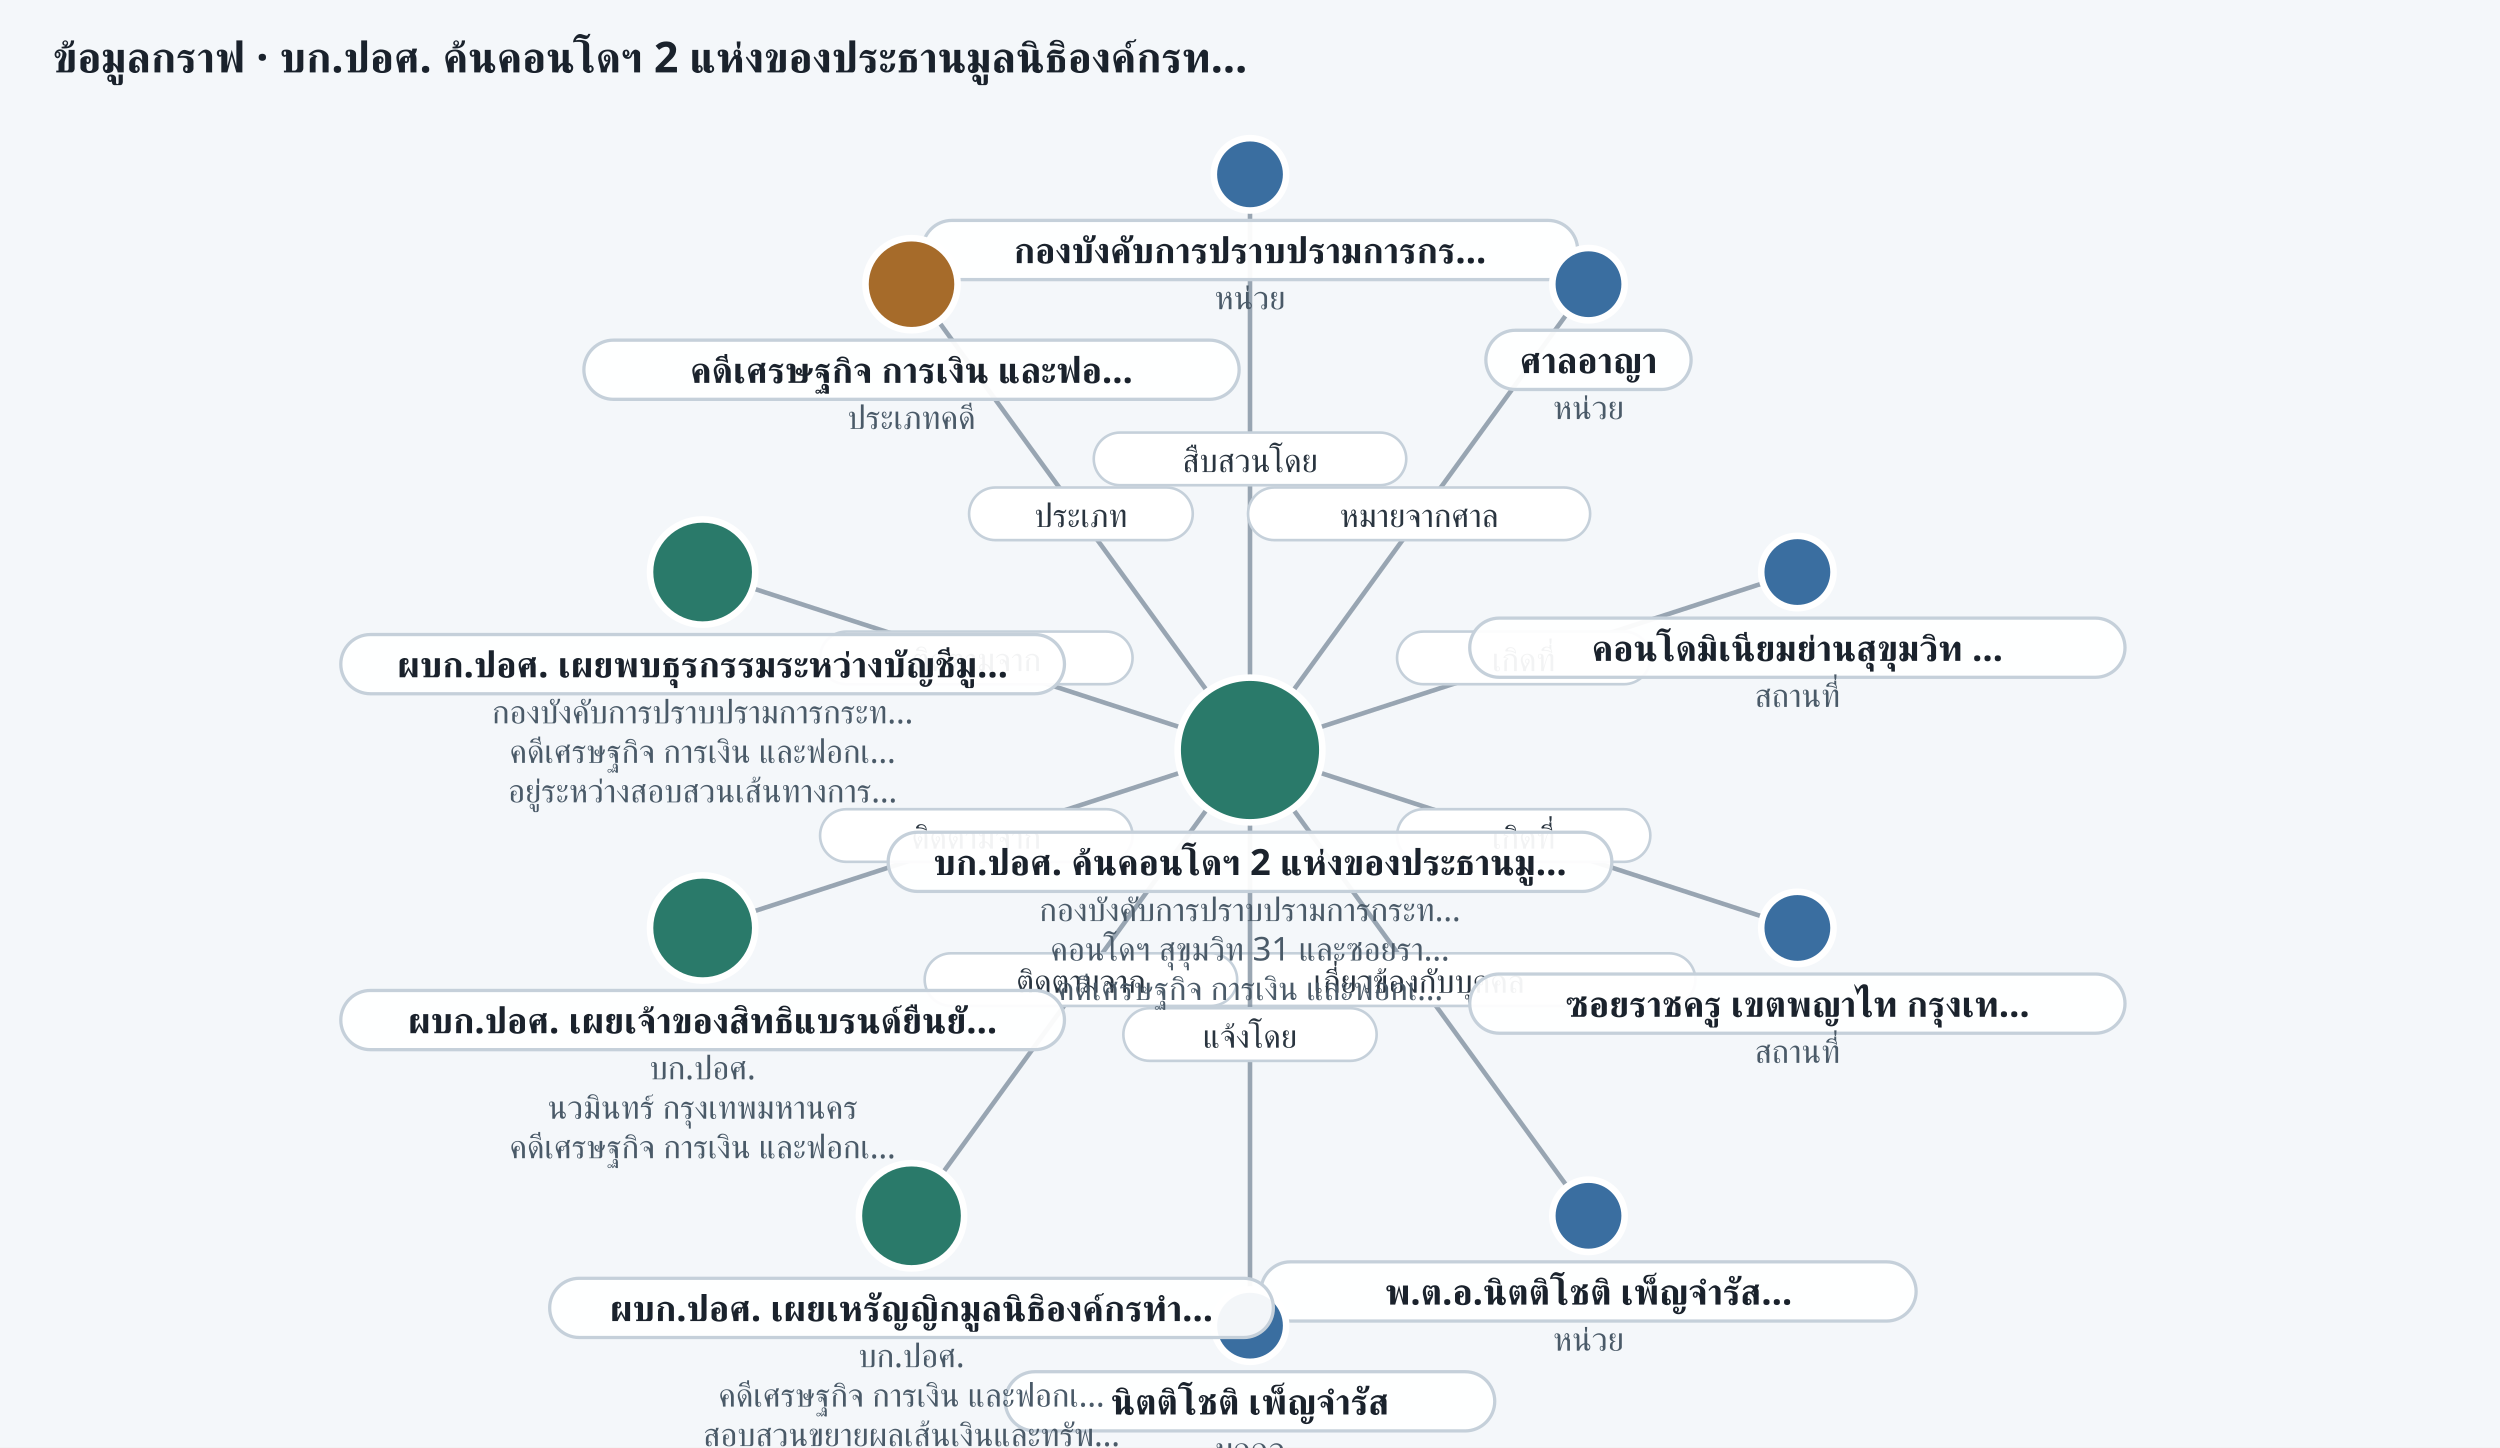
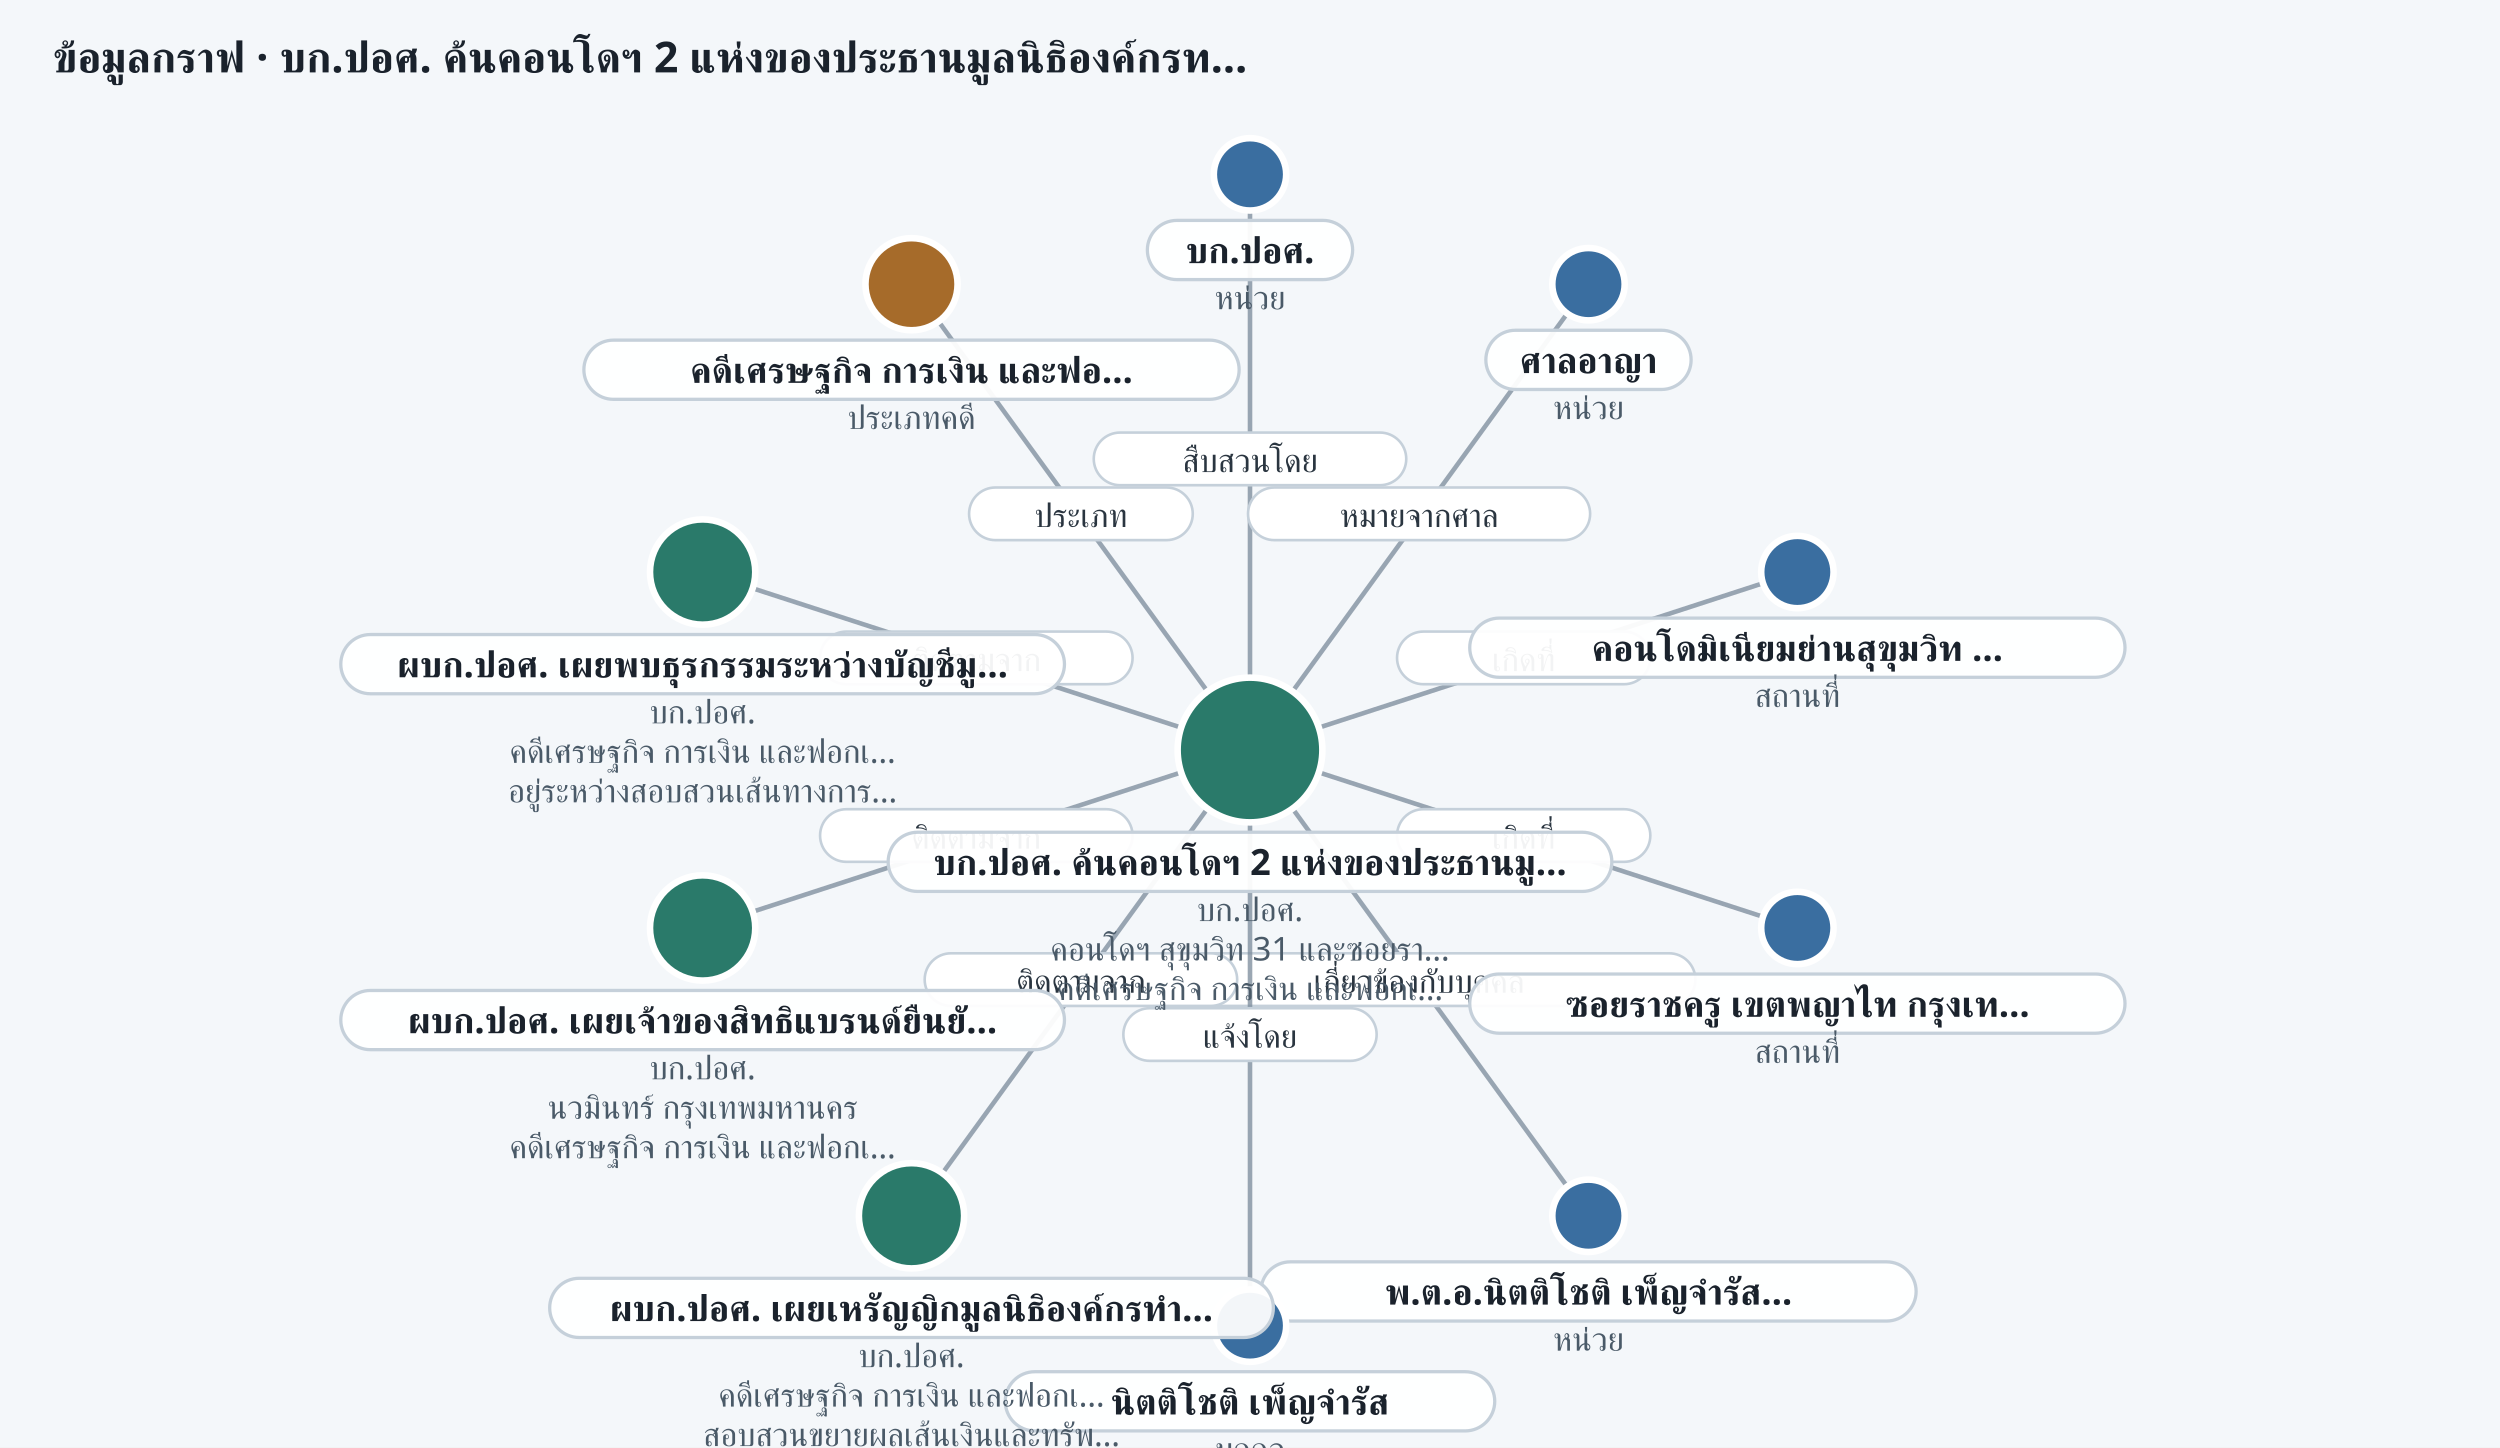
<svg xmlns="http://www.w3.org/2000/svg" width="760" height="440" viewBox="0 0 760 440" role="img" aria-label="ego graph 20261112-econ-01">
  <rect width="100%" height="100%" fill="#f4f7fa" />
  <text x="16" y="22" font-size="13" font-weight="700" fill="#1a222c" font-family="Sarabun, Anuphan, sans-serif">ข้อมูลกราฟ · บก.ปอศ. ค้นคอนโดฯ 2 แห่งของประธานมูลนิธิองค์กรท…</text>
  <line x1="380.0" y1="228.0" x2="380.0" y2="53.0" stroke="#7a8a9a" stroke-width="1.4" opacity="0.75" />
  <rect x="332.5" y="131.5" width="95.0" height="16" rx="8" fill="#fff" stroke="#c5d0da" stroke-width="0.8" />
  <text x="380.0" y="143.5" text-anchor="middle" font-size="10" fill="#2a3540" font-family="Sarabun, Anuphan, sans-serif">สืบสวนโดย</text>
  <line x1="380.0" y1="228.0" x2="482.9" y2="86.4" stroke="#7a8a9a" stroke-width="1.4" opacity="0.75" />
  <rect x="379.4" y="148.2" width="104.0" height="16" rx="8" fill="#fff" stroke="#c5d0da" stroke-width="0.8" />
  <text x="431.4" y="160.2" text-anchor="middle" font-size="10" fill="#2a3540" font-family="Sarabun, Anuphan, sans-serif">หมายจากศาล</text>
  <line x1="380.0" y1="228.0" x2="546.4" y2="173.9" stroke="#7a8a9a" stroke-width="1.4" opacity="0.75" />
  <rect x="424.7" y="192.0" width="77.0" height="16" rx="8" fill="#fff" stroke="#c5d0da" stroke-width="0.8" />
  <text x="463.2" y="204.0" text-anchor="middle" font-size="10" fill="#2a3540" font-family="Sarabun, Anuphan, sans-serif">เกิดที่</text>
  <line x1="380.0" y1="228.0" x2="546.4" y2="282.1" stroke="#7a8a9a" stroke-width="1.4" opacity="0.75" />
  <rect x="424.7" y="246.0" width="77.0" height="16" rx="8" fill="#fff" stroke="#c5d0da" stroke-width="0.8" />
  <text x="463.2" y="258.0" text-anchor="middle" font-size="10" fill="#2a3540" font-family="Sarabun, Anuphan, sans-serif">เกิดที่</text>
  <line x1="380.0" y1="228.0" x2="482.9" y2="369.6" stroke="#7a8a9a" stroke-width="1.4" opacity="0.75" />
  <rect x="347.4" y="289.8" width="168.0" height="16" rx="8" fill="#fff" stroke="#c5d0da" stroke-width="0.8" />
  <text x="431.4" y="301.8" text-anchor="middle" font-size="10" fill="#2a3540" font-family="Sarabun, Anuphan, sans-serif">เกี่ยวข้องกับบุคคล</text>
  <line x1="380.0" y1="228.0" x2="380.0" y2="403.0" stroke="#7a8a9a" stroke-width="1.4" opacity="0.75" />
  <rect x="341.5" y="306.5" width="77.0" height="16" rx="8" fill="#fff" stroke="#c5d0da" stroke-width="0.8" />
  <text x="380.0" y="318.5" text-anchor="middle" font-size="10" fill="#2a3540" font-family="Sarabun, Anuphan, sans-serif">แจ้งโดย</text>
  <line x1="380.0" y1="228.0" x2="277.1" y2="369.6" stroke="#7a8a9a" stroke-width="1.4" opacity="0.75" />
  <rect x="281.1" y="289.8" width="95.0" height="16" rx="8" fill="#fff" stroke="#c5d0da" stroke-width="0.8" />
  <text x="328.6" y="301.8" text-anchor="middle" font-size="10" fill="#2a3540" font-family="Sarabun, Anuphan, sans-serif">ติดตามจาก</text>
  <line x1="380.0" y1="228.0" x2="213.6" y2="282.1" stroke="#7a8a9a" stroke-width="1.4" opacity="0.75" />
  <rect x="249.3" y="246.0" width="95.0" height="16" rx="8" fill="#fff" stroke="#c5d0da" stroke-width="0.8" />
  <text x="296.8" y="258.0" text-anchor="middle" font-size="10" fill="#2a3540" font-family="Sarabun, Anuphan, sans-serif">ติดตามจาก</text>
  <line x1="213.6" y1="173.9" x2="380.0" y2="228.0" stroke="#7a8a9a" stroke-width="1.4" opacity="0.75" />
  <rect x="249.3" y="192.0" width="95.0" height="16" rx="8" fill="#fff" stroke="#c5d0da" stroke-width="0.8" />
  <text x="296.8" y="204.0" text-anchor="middle" font-size="10" fill="#2a3540" font-family="Sarabun, Anuphan, sans-serif">ติดตามจาก</text>
  <line x1="380.0" y1="228.0" x2="277.1" y2="86.4" stroke="#7a8a9a" stroke-width="1.4" opacity="0.75" />
  <rect x="294.6" y="148.2" width="68.0" height="16" rx="8" fill="#fff" stroke="#c5d0da" stroke-width="0.8" />
  <text x="328.6" y="160.2" text-anchor="middle" font-size="10" fill="#2a3540" font-family="Sarabun, Anuphan, sans-serif">ประเภท</text>
  <circle cx="380.0" cy="228.0" r="22" fill="#2a7a6a" stroke="#fff" stroke-width="2" />
  <rect x="270.0" y="253.0" width="220.0" height="18" rx="9" fill="rgba(255,255,255,0.94)" stroke="#c5d0da" />
  <text x="380.0" y="266.0" text-anchor="middle" font-size="11" font-weight="600" fill="#1a222c" font-family="Sarabun, Anuphan, sans-serif">บก.ปอศ. ค้นคอนโดฯ 2 แห่งของประธานมู…</text>
-   <text x="380.0" y="280.0" text-anchor="middle" font-size="10" fill="#4a5a68" font-family="Sarabun, Anuphan, sans-serif">กองบังคับการปราบปรามการกระท…</text>
+   <text x="380.0" y="280.0" text-anchor="middle" font-size="10" fill="#4a5a68" font-family="Sarabun, Anuphan, sans-serif">บก.ปอศ.</text>
  <text x="380.0" y="292.0" text-anchor="middle" font-size="10" fill="#4a5a68" font-family="Sarabun, Anuphan, sans-serif">คอนโดฯ สุขุมวิท 31 และซอยรา…</text>
  <text x="380.0" y="304.0" text-anchor="middle" font-size="10" fill="#4a5a68" font-family="Sarabun, Anuphan, sans-serif">คดีเศรษฐกิจ การเงิน และฟอกเ…</text>
  <circle cx="380.0" cy="53.0" r="11" fill="#3a6ea0" stroke="#fff" stroke-width="2" />
-   <rect x="280.4" y="67.0" width="199.2" height="18" rx="9" fill="rgba(255,255,255,0.94)" stroke="#c5d0da" />
-   <text x="380.0" y="80.0" text-anchor="middle" font-size="11" font-weight="600" fill="#1a222c" font-family="Sarabun, Anuphan, sans-serif">กองบังคับการปราบปรามการกร…</text>
+   <rect x="348.8" y="67.0" width="62.4" height="18" rx="9" fill="rgba(255,255,255,0.94)" stroke="#c5d0da" />
+   <text x="380.0" y="80.0" text-anchor="middle" font-size="11" font-weight="600" fill="#1a222c" font-family="Sarabun, Anuphan, sans-serif">บก.ปอศ.</text>
  <text x="380.0" y="94.0" text-anchor="middle" font-size="10" fill="#4a5a68" font-family="Sarabun, Anuphan, sans-serif">หน่วย</text>
  <circle cx="482.9" cy="86.4" r="11" fill="#3a6ea0" stroke="#fff" stroke-width="2" />
  <rect x="451.7" y="100.4" width="62.4" height="18" rx="9" fill="rgba(255,255,255,0.94)" stroke="#c5d0da" />
  <text x="482.9" y="113.4" text-anchor="middle" font-size="11" font-weight="600" fill="#1a222c" font-family="Sarabun, Anuphan, sans-serif">ศาลอาญา</text>
  <text x="482.9" y="127.4" text-anchor="middle" font-size="10" fill="#4a5a68" font-family="Sarabun, Anuphan, sans-serif">หน่วย</text>
  <circle cx="546.4" cy="173.9" r="11" fill="#3a6ea0" stroke="#fff" stroke-width="2" />
  <rect x="446.8" y="187.9" width="199.2" height="18" rx="9" fill="rgba(255,255,255,0.94)" stroke="#c5d0da" />
  <text x="546.4" y="200.9" text-anchor="middle" font-size="11" font-weight="600" fill="#1a222c" font-family="Sarabun, Anuphan, sans-serif">คอนโดมิเนียมย่านสุขุมวิท …</text>
  <text x="546.4" y="214.9" text-anchor="middle" font-size="10" fill="#4a5a68" font-family="Sarabun, Anuphan, sans-serif">สถานที่</text>
  <circle cx="546.4" cy="282.1" r="11" fill="#3a6ea0" stroke="#fff" stroke-width="2" />
  <rect x="446.8" y="296.1" width="199.2" height="18" rx="9" fill="rgba(255,255,255,0.94)" stroke="#c5d0da" />
  <text x="546.4" y="309.1" text-anchor="middle" font-size="11" font-weight="600" fill="#1a222c" font-family="Sarabun, Anuphan, sans-serif">ซอยราชครู เขตพญาไท กรุงเท…</text>
  <text x="546.4" y="323.1" text-anchor="middle" font-size="10" fill="#4a5a68" font-family="Sarabun, Anuphan, sans-serif">สถานที่</text>
  <circle cx="482.9" cy="369.6" r="11" fill="#3a6ea0" stroke="#fff" stroke-width="2" />
  <rect x="383.3" y="383.6" width="199.2" height="18" rx="9" fill="rgba(255,255,255,0.94)" stroke="#c5d0da" />
  <text x="482.9" y="396.6" text-anchor="middle" font-size="11" font-weight="600" fill="#1a222c" font-family="Sarabun, Anuphan, sans-serif">พ.ต.อ.นิตติโชติ เพ็ญจำรัส…</text>
  <text x="482.9" y="410.6" text-anchor="middle" font-size="10" fill="#4a5a68" font-family="Sarabun, Anuphan, sans-serif">หน่วย</text>
  <circle cx="380.0" cy="403.0" r="11" fill="#3a6ea0" stroke="#fff" stroke-width="2" />
  <rect x="305.6" y="417.0" width="148.8" height="18" rx="9" fill="rgba(255,255,255,0.94)" stroke="#c5d0da" />
  <text x="380.0" y="430.0" text-anchor="middle" font-size="11" font-weight="600" fill="#1a222c" font-family="Sarabun, Anuphan, sans-serif">นิตติโชติ เพ็ญจำรัส</text>
  <text x="380.0" y="444.0" text-anchor="middle" font-size="10" fill="#4a5a68" font-family="Sarabun, Anuphan, sans-serif">บุคคล</text>
  <circle cx="277.1" cy="369.6" r="16" fill="#2a7a6a" stroke="#fff" stroke-width="2" />
  <rect x="167.1" y="388.6" width="220.0" height="18" rx="9" fill="rgba(255,255,255,0.94)" stroke="#c5d0da" />
  <text x="277.1" y="401.6" text-anchor="middle" font-size="11" font-weight="600" fill="#1a222c" font-family="Sarabun, Anuphan, sans-serif">ผบก.ปอศ. เผยเหรัญญิกมูลนิธิองค์กรทำ…</text>
  <text x="277.1" y="415.6" text-anchor="middle" font-size="10" fill="#4a5a68" font-family="Sarabun, Anuphan, sans-serif">บก.ปอศ.</text>
  <text x="277.1" y="427.6" text-anchor="middle" font-size="10" fill="#4a5a68" font-family="Sarabun, Anuphan, sans-serif">คดีเศรษฐกิจ การเงิน และฟอกเ…</text>
  <text x="277.1" y="439.6" text-anchor="middle" font-size="10" fill="#4a5a68" font-family="Sarabun, Anuphan, sans-serif">สอบสวนขยายผลเส้นเงินและทรัพ…</text>
  <circle cx="213.6" cy="282.1" r="16" fill="#2a7a6a" stroke="#fff" stroke-width="2" />
  <rect x="103.6" y="301.1" width="220.0" height="18" rx="9" fill="rgba(255,255,255,0.94)" stroke="#c5d0da" />
  <text x="213.6" y="314.1" text-anchor="middle" font-size="11" font-weight="600" fill="#1a222c" font-family="Sarabun, Anuphan, sans-serif">ผบก.ปอศ. เผยเจ้าของสิทธิแบรนด์ยืนยั…</text>
  <text x="213.6" y="328.1" text-anchor="middle" font-size="10" fill="#4a5a68" font-family="Sarabun, Anuphan, sans-serif">บก.ปอศ.</text>
  <text x="213.6" y="340.1" text-anchor="middle" font-size="10" fill="#4a5a68" font-family="Sarabun, Anuphan, sans-serif">นวมินทร์ กรุงเทพมหานคร</text>
  <text x="213.6" y="352.1" text-anchor="middle" font-size="10" fill="#4a5a68" font-family="Sarabun, Anuphan, sans-serif">คดีเศรษฐกิจ การเงิน และฟอกเ…</text>
  <circle cx="213.6" cy="173.9" r="16" fill="#2a7a6a" stroke="#fff" stroke-width="2" />
  <rect x="103.6" y="192.9" width="220.0" height="18" rx="9" fill="rgba(255,255,255,0.94)" stroke="#c5d0da" />
  <text x="213.6" y="205.9" text-anchor="middle" font-size="11" font-weight="600" fill="#1a222c" font-family="Sarabun, Anuphan, sans-serif">ผบก.ปอศ. เผยพบธุรกรรมระหว่างบัญชีมู…</text>
-   <text x="213.6" y="219.9" text-anchor="middle" font-size="10" fill="#4a5a68" font-family="Sarabun, Anuphan, sans-serif">กองบังคับการปราบปรามการกระท…</text>
+   <text x="213.6" y="219.9" text-anchor="middle" font-size="10" fill="#4a5a68" font-family="Sarabun, Anuphan, sans-serif">บก.ปอศ.</text>
  <text x="213.6" y="231.9" text-anchor="middle" font-size="10" fill="#4a5a68" font-family="Sarabun, Anuphan, sans-serif">คดีเศรษฐกิจ การเงิน และฟอกเ…</text>
  <text x="213.6" y="243.9" text-anchor="middle" font-size="10" fill="#4a5a68" font-family="Sarabun, Anuphan, sans-serif">อยู่ระหว่างสอบสวนเส้นทางการ…</text>
  <circle cx="277.1" cy="86.4" r="14" fill="#a66b2a" stroke="#fff" stroke-width="2" />
  <rect x="177.5" y="103.4" width="199.2" height="18" rx="9" fill="rgba(255,255,255,0.94)" stroke="#c5d0da" />
  <text x="277.1" y="116.4" text-anchor="middle" font-size="11" font-weight="600" fill="#1a222c" font-family="Sarabun, Anuphan, sans-serif">คดีเศรษฐกิจ การเงิน และฟอ…</text>
  <text x="277.1" y="130.4" text-anchor="middle" font-size="10" fill="#4a5a68" font-family="Sarabun, Anuphan, sans-serif">ประเภทคดี</text>
</svg>
